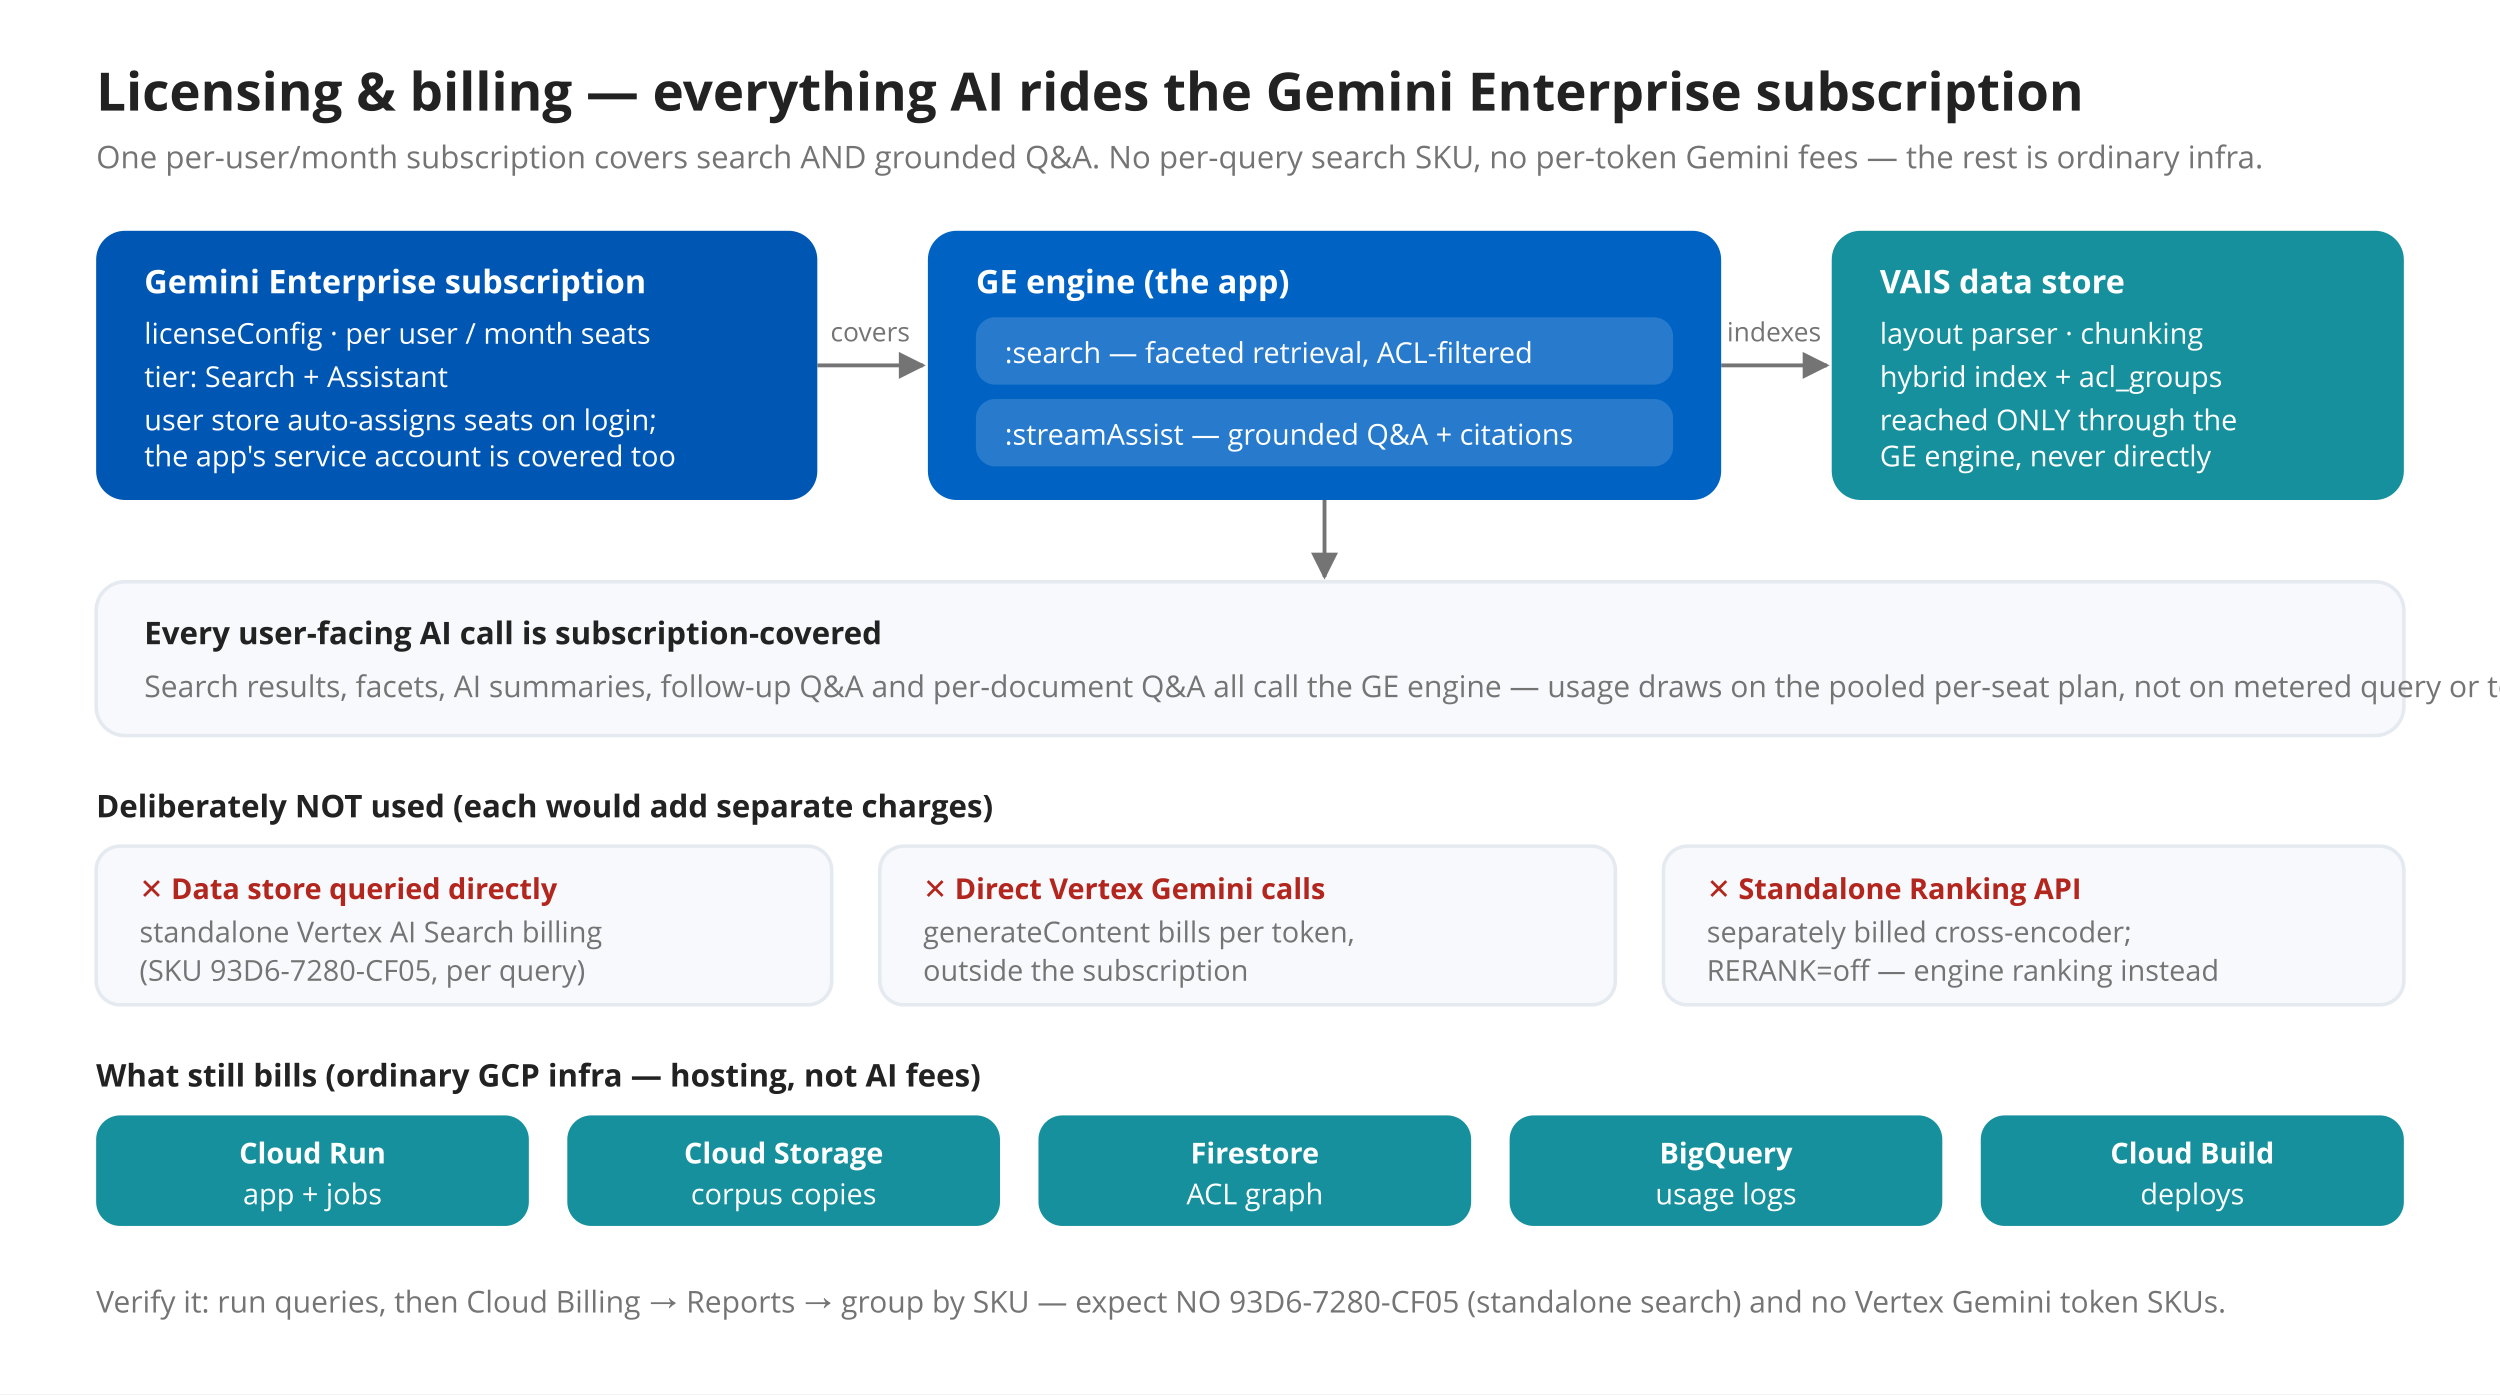
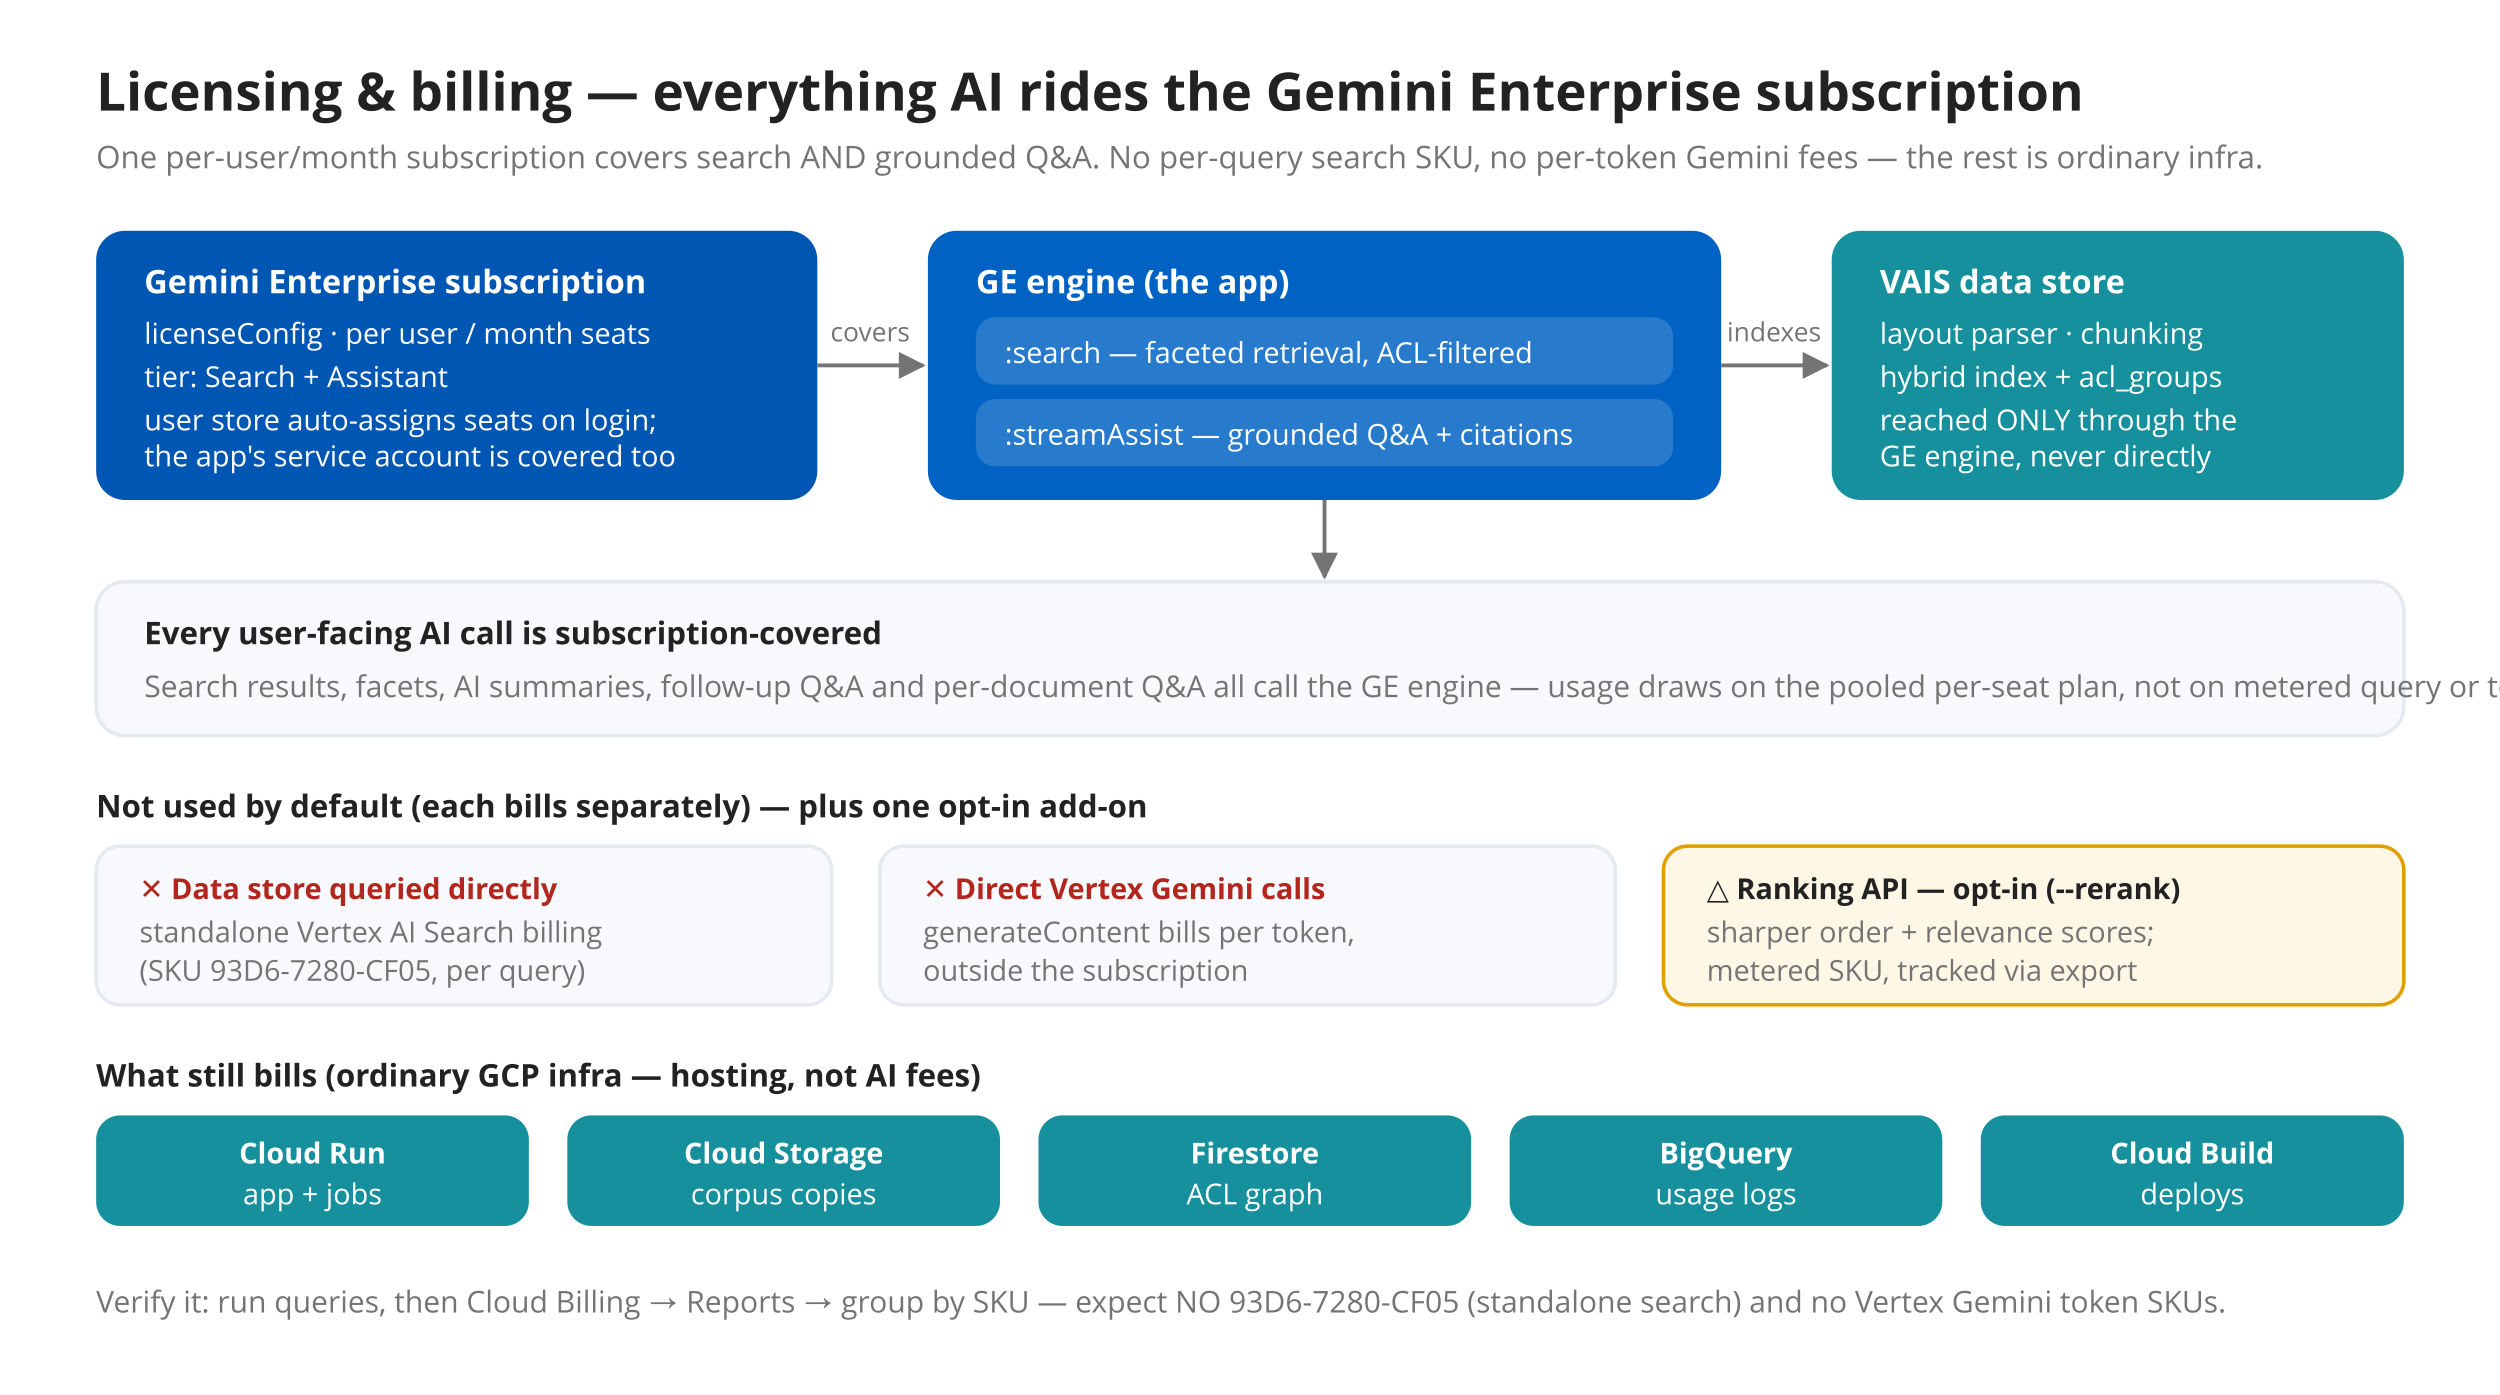
<svg xmlns="http://www.w3.org/2000/svg" viewBox="0 0 1040 580" font-family="'Open Sans',Helvetica,Arial,sans-serif">
  <defs>
    <marker id="arrb" viewBox="0 0 10 10" refX="9" refY="5" markerWidth="7" markerHeight="7" orient="auto-start-reverse">
      <path d="M0 0L10 5L0 10z" fill="#747474" />
    </marker>
    <style>
      .t{fill:#222222}.m{fill:#747474}.w{fill:#ffffff}
      .card{fill:#F7F9FC;stroke:#E5EAF1;stroke-width:1.5}
      .h{font-weight:700}.flow{stroke:#747474;stroke-width:1.6;fill:none}
      .no{fill:#B3261E}
    </style>
  </defs>
  <rect width="1040" height="580" fill="#ffffff" />
  <text x="40" y="46" font-size="22" class="t h">Licensing &amp; billing — everything AI rides the Gemini Enterprise subscription</text>
  <text x="40" y="70" font-size="13" class="m">One per-user/month subscription covers search AND grounded Q&amp;A. No per-query search SKU, no per-token Gemini fees — the rest is ordinary infra.</text>
  <rect x="40" y="96" width="300" height="112" rx="12" fill="#0056B3" />
  <text x="60" y="122" font-size="13.5" class="w h">Gemini Enterprise subscription</text>
  <text x="60" y="143" font-size="12" class="w">licenseConfig · per user / month seats</text>
  <text x="60" y="161" font-size="12" class="w">tier: Search + Assistant</text>
  <text x="60" y="179" font-size="12" class="w">user store auto-assigns seats on login;</text>
  <text x="60" y="194" font-size="12" class="w">the app's service account is covered too</text>
  <line x1="340" y1="152" x2="384" y2="152" class="flow" marker-end="url(#arrb)" />
  <text x="362" y="142" font-size="11" class="m" text-anchor="middle">covers</text>
  <rect x="386" y="96" width="330" height="112" rx="12" fill="#0063C3" />
  <text x="406" y="122" font-size="13.5" class="w h">GE engine (the app)</text>
  <rect x="406" y="132" width="290" height="28" rx="8" fill="#ffffff" fill-opacity="0.16" />
  <text x="418" y="151" font-size="12" class="w">:search — faceted retrieval, ACL-filtered</text>
  <rect x="406" y="166" width="290" height="28" rx="8" fill="#ffffff" fill-opacity="0.16" />
  <text x="418" y="185" font-size="12" class="w">:streamAssist — grounded Q&amp;A + citations</text>
  <line x1="716" y1="152" x2="760" y2="152" class="flow" marker-end="url(#arrb)" />
  <text x="738" y="142" font-size="11" class="m" text-anchor="middle">indexes</text>
  <rect x="762" y="96" width="238" height="112" rx="12" fill="#15909C" />
  <text x="782" y="122" font-size="13.5" class="w h">VAIS data store</text>
  <text x="782" y="143" font-size="12" class="w">layout parser · chunking</text>
  <text x="782" y="161" font-size="12" class="w">hybrid index + acl_groups</text>
  <text x="782" y="179" font-size="12" class="w">reached ONLY through the</text>
  <text x="782" y="194" font-size="12" class="w">GE engine, never directly</text>
  <line x1="551" y1="208" x2="551" y2="240" class="flow" marker-end="url(#arrb)" />
  <rect x="40" y="242" width="960" height="64" rx="12" class="card" />
  <text x="60" y="268" font-size="13" class="t h">Every user-facing AI call is subscription-covered</text>
  <text x="60" y="290" font-size="12.5" class="m">Search results, facets, AI summaries, follow-up Q&amp;A and per-document Q&amp;A all call the GE engine — usage draws on the pooled per-seat plan, not on metered query or token SKUs.</text>
-   <text x="40" y="340" font-size="13" class="t h">Deliberately NOT used (each would add separate charges)</text>
+   <text x="40" y="340" font-size="13" class="t h">Not used by default (each bills separately) — plus one opt-in add-on</text>
  <g font-size="12">
    <rect x="40" y="352" width="306" height="66" rx="10" class="card" />
    <text x="58" y="374" class="no h">✕ Data store queried directly</text>
    <text x="58" y="392" class="m">standalone Vertex AI Search billing</text>
    <text x="58" y="408" class="m">(SKU 93D6-7280-CF05, per query)</text>
    <rect x="366" y="352" width="306" height="66" rx="10" class="card" />
    <text x="384" y="374" class="no h">✕ Direct Vertex Gemini calls</text>
    <text x="384" y="392" class="m">generateContent bills per token,</text>
    <text x="384" y="408" class="m">outside the subscription</text>
-     <rect x="692" y="352" width="308" height="66" rx="10" class="card" />
-     <text x="710" y="374" class="no h">✕ Standalone Ranking API</text>
-     <text x="710" y="392" class="m">separately billed cross-encoder;</text>
-     <text x="710" y="408" class="m">RERANK=off — engine ranking instead</text>
+     <rect x="692" y="352" width="308" height="66" rx="10" fill="#FFF7E6" stroke="#E0A100" stroke-width="1.5" />
+     <text x="710" y="374" class="t h">△ Ranking API — opt-in (--rerank)</text>
+     <text x="710" y="392" class="m">sharper order + relevance scores;</text>
+     <text x="710" y="408" class="m">metered SKU, tracked via export</text>
  </g>
  <text x="40" y="452" font-size="13" class="t h">What still bills (ordinary GCP infra — hosting, not AI fees)</text>
  <g font-size="12">
    <rect x="40" y="464" width="180" height="46" rx="10" fill="#15909C" />
    <text x="130" y="484" text-anchor="middle" class="w h">Cloud Run</text>
    <text x="130" y="501" text-anchor="middle" class="w">app + jobs</text>
    <rect x="236" y="464" width="180" height="46" rx="10" fill="#15909C" />
    <text x="326" y="484" text-anchor="middle" class="w h">Cloud Storage</text>
    <text x="326" y="501" text-anchor="middle" class="w">corpus copies</text>
    <rect x="432" y="464" width="180" height="46" rx="10" fill="#15909C" />
    <text x="522" y="484" text-anchor="middle" class="w h">Firestore</text>
    <text x="522" y="501" text-anchor="middle" class="w">ACL graph</text>
    <rect x="628" y="464" width="180" height="46" rx="10" fill="#15909C" />
    <text x="718" y="484" text-anchor="middle" class="w h">BigQuery</text>
    <text x="718" y="501" text-anchor="middle" class="w">usage logs</text>
    <rect x="824" y="464" width="176" height="46" rx="10" fill="#15909C" />
    <text x="912" y="484" text-anchor="middle" class="w h">Cloud Build</text>
    <text x="912" y="501" text-anchor="middle" class="w">deploys</text>
  </g>
  <text x="40" y="546" font-size="12.5" class="m">Verify it: run queries, then Cloud Billing → Reports → group by SKU — expect NO 93D6-7280-CF05 (standalone search) and no Vertex Gemini token SKUs.</text>
</svg>
